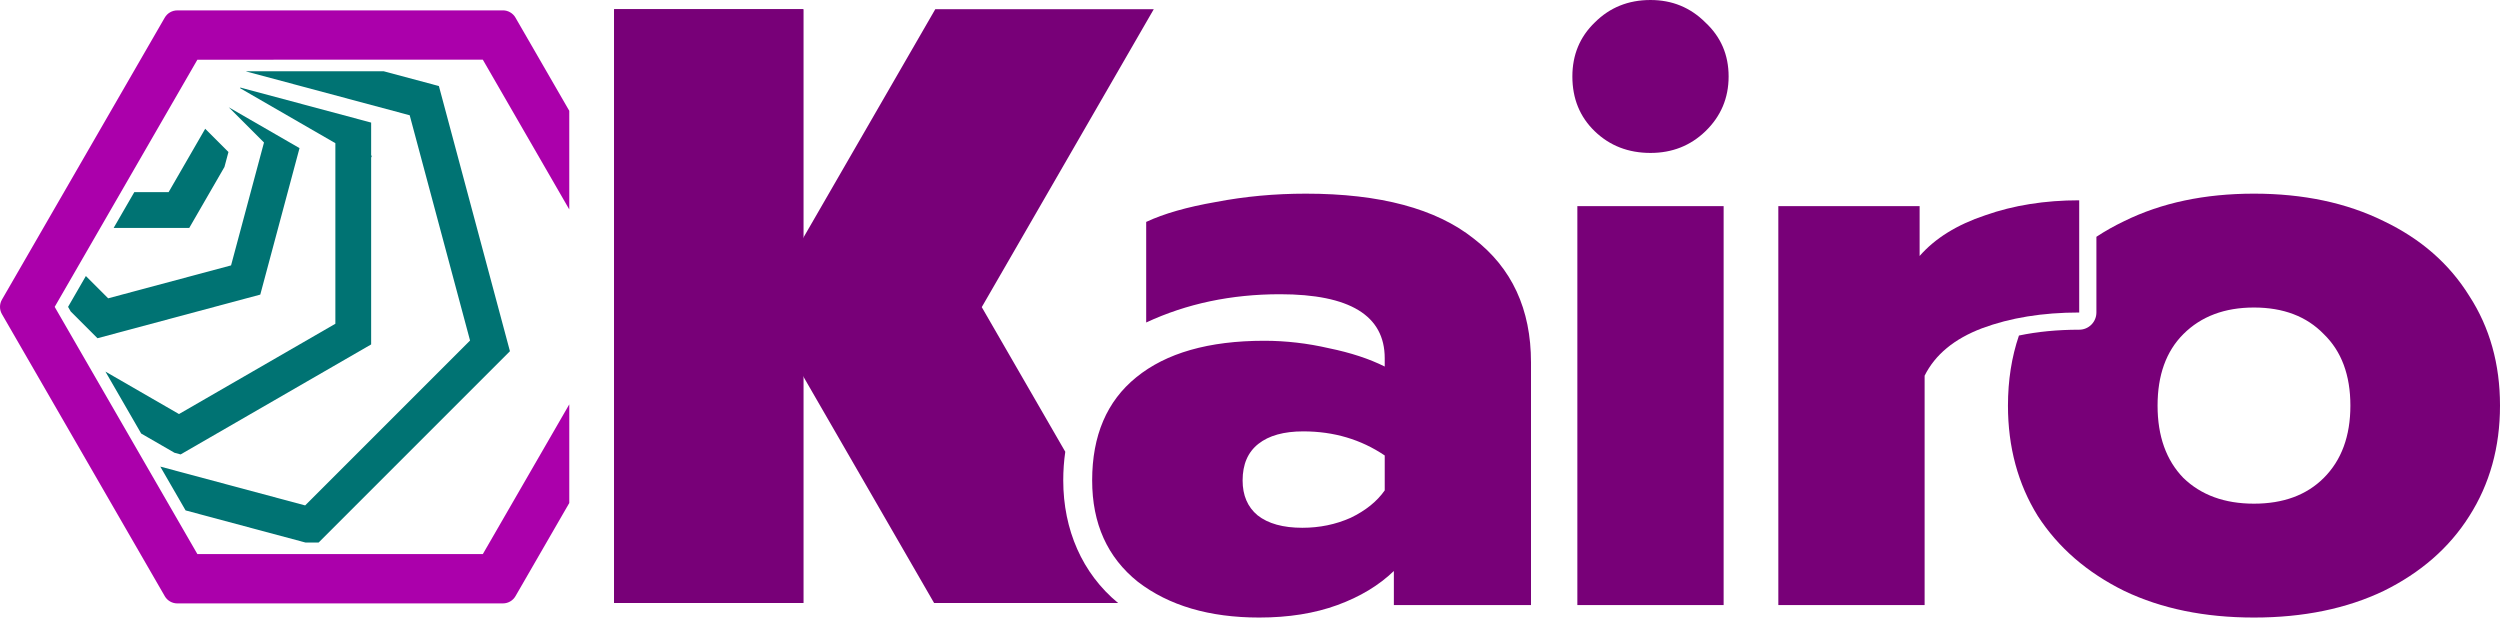
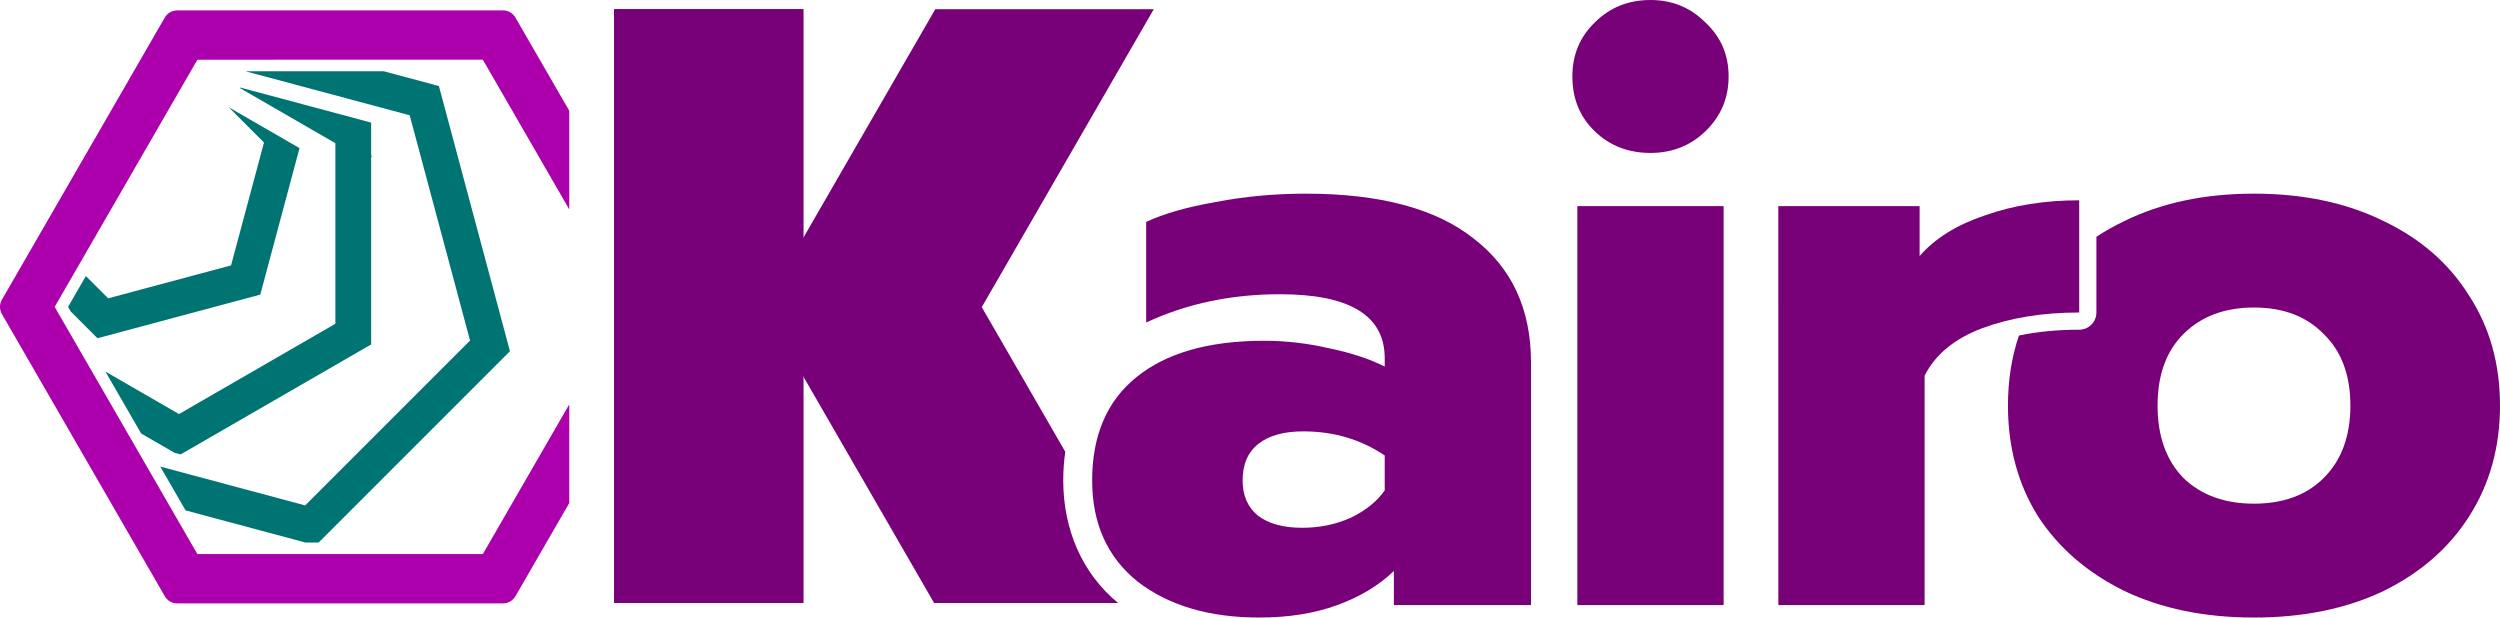
<svg xmlns="http://www.w3.org/2000/svg" width="295.136mm" height="72.904mm" viewBox="0 0 295.136 72.904" version="1.1" id="svg1">
  <defs id="defs1" />
  <g id="layer1" transform="translate(-64.79554,-117.1835)">
    <path id="path94" style="fill:#780078;fill-opacity:1;stroke:none;stroke-width:3.528;stroke-dasharray:none" d="m 175.209,118.272 -20.244,35.064 0.051,0.089 -0.061,0.105 20.114,34.838 h 21.718 c -4.233,-3.492 -6.47,-8.66 -6.47,-14.471 0,-1.156 0.08,-2.286 0.239,-3.38 l -9.859,-17.076 20.305,-35.169 z" />
    <path id="path95" style="fill:#780078;fill-opacity:1;stroke:none;stroke-width:3.528;stroke-dasharray:none" d="m 137.295,118.272 v 70.096 h 22.337 v -70.096 z" />
    <path style="font-weight:bold;font-size:105.095px;font-family:Prompt;-inkscape-font-specification:'Prompt Bold';fill:#780078;fill-opacity:1;stroke-width:7.36" d="m 213.453,190.087 c -5.887,0 -10.662,-1.406 -14.326,-4.219 -3.598,-2.878 -5.397,-6.868 -5.397,-11.971 0,-5.299 1.734,-9.354 5.2,-12.167 3.532,-2.878 8.569,-4.317 15.111,-4.317 2.551,0 5.102,0.294 7.653,0.883 2.551,0.523 4.742,1.243 6.574,2.159 v -0.981 c 0,-5.037 -4.121,-7.555 -12.363,-7.555 -5.756,0 -11.022,1.112 -15.797,3.336 v -11.873 c 2.093,-0.981 4.841,-1.766 8.242,-2.355 3.401,-0.654 6.934,-0.981 10.597,-0.981 8.765,0 15.372,1.766 19.82,5.298 4.514,3.467 6.77,8.34 6.77,14.62 v 28.651 h -16.19 v -4.023 c -1.766,1.701 -3.99,3.042 -6.672,4.023 -2.682,0.981 -5.756,1.472 -9.223,1.472 z m 5.102,-10.597 c 2.028,0 3.925,-0.392 5.691,-1.177 1.766,-0.85 3.107,-1.93 4.023,-3.238 v -4.121 c -2.813,-1.897 -6.018,-2.845 -9.616,-2.845 -2.289,0 -4.056,0.491 -5.298,1.472 -1.243,0.981 -1.864,2.42 -1.864,4.317 0,1.766 0.589,3.14 1.766,4.121 1.243,0.981 3.009,1.472 5.298,1.472 z m 41.089,-44.252 c -2.616,0 -4.808,-0.85 -6.574,-2.551 -1.766,-1.701 -2.649,-3.859 -2.649,-6.476 0,-2.551 0.883,-4.677 2.649,-6.378 1.766,-1.766 3.958,-2.649 6.574,-2.649 2.551,0 4.71,0.883 6.476,2.649 1.832,1.701 2.747,3.827 2.747,6.378 0,2.551 -0.916,4.71 -2.747,6.476 -1.766,1.701 -3.925,2.551 -6.476,2.551 z m -8.635,6.28 h 17.269 v 47.098 h -17.269 z" id="path101" aria-label="airo" />
    <path id="path102" style="font-weight:bold;font-size:105.095px;font-family:Prompt;-inkscape-font-specification:'Prompt Bold';fill:#780078;fill-opacity:1;stroke-width:7.36" d="m 330.888,140.045 c -5.822,0 -10.924,1.08 -15.307,3.238 -1.168,0.558 -2.267,1.176 -3.296,1.855 v 8.938 a 2.032,2.032 0 0 1 -2.031,2.031 c -2.581,0 -4.949,0.233 -7.113,0.688 -0.865,2.541 -1.297,5.297 -1.297,8.271 0,4.906 1.178,9.256 3.533,13.05 2.42,3.729 5.822,6.672 10.204,8.831 4.383,2.093 9.485,3.14 15.307,3.14 5.822,0 10.924,-1.047 15.307,-3.14 4.383,-2.159 7.752,-5.103 10.107,-8.831 2.42,-3.794 3.63,-8.144 3.63,-13.05 0,-4.906 -1.21,-9.223 -3.63,-12.952 -2.355,-3.794 -5.724,-6.737 -10.107,-8.831 -4.383,-2.159 -9.485,-3.238 -15.307,-3.238 z m 0,13.443 c 3.467,0 6.215,1.047 8.242,3.14 2.093,2.028 3.139,4.841 3.139,8.438 0,3.598 -1.046,6.443 -3.139,8.536 -2.028,2.028 -4.776,3.042 -8.242,3.042 -3.467,0 -6.247,-1.014 -8.34,-3.042 -2.028,-2.093 -3.042,-4.939 -3.042,-8.536 0,-3.598 1.014,-6.411 3.042,-8.438 2.093,-2.093 4.873,-3.14 8.34,-3.14 z" />
    <path style="font-weight:bold;font-size:105.095px;font-family:Prompt;-inkscape-font-specification:'Prompt Bold';fill:#780078;fill-opacity:1;stroke-width:7.36" d="m 274.734,141.517 h 16.681 v 5.887 c 1.832,-2.093 4.415,-3.696 7.752,-4.808 3.336,-1.177 7.032,-1.766 11.088,-1.766 v 13.246 c -4.317,0 -8.144,0.621 -11.48,1.864 -3.271,1.243 -5.527,3.107 -6.77,5.593 v 27.081 h -17.269 z" id="path103" aria-label="airo" />
    <path id="path262" style="fill:#780078;fill-opacity:1;stroke:none;stroke-width:3.528;stroke-dasharray:none" d="m 137.295,118.272 v 70.096 h 22.337 v -70.096 z" />
    <path id="path263" style="baseline-shift:baseline;display:inline;overflow:visible;vector-effect:none;fill:#ab00ab;fill-opacity:1;stroke-width:0.909;enable-background:accumulate;stop-color:#000000" d="m 124.173,118.408 5e-4,5.2e-4 -0.001,0.002 -38.447,-5.2e-4 c -0.609,3e-4 -1.175,0.326 -1.479,0.853 l -19.223,33.296 c -0.304,0.527 -0.304,1.181 5e-4,1.708 l 19.223,33.296 -5e-4,0.002 c 0.304,0.527 0.87,0.853 1.478,0.854 v -0.002 l 38.447,5.2e-4 c 0.609,-3.2e-4 1.175,-0.326 1.479,-0.854 l 6.351,-11 v -11.643 l -10.205,17.675 -33.698,10e-4 -16.848,-29.184 16.847,-29.181 33.698,-0.001 10.205,17.676 v -11.642 l -6.352,-11.001 v -0.002 c -0.152,-0.263 -0.371,-0.477 -0.626,-0.624 -0.256,-0.148 -0.549,-0.23 -0.853,-0.23 z" />
    <path id="path264" style="baseline-shift:baseline;display:inline;overflow:visible;vector-effect:none;fill:#007373;fill-opacity:1;stroke-width:0.909;enable-background:accumulate;stop-color:#000000" d="m 93.866,125.598 v 0.023 l 19.296,5.17 7.125,26.592 -19.467,19.467 -17.101,-4.583 2.986,5.172 14.142,3.79 1.566,-4.7e-4 22.583,-22.583 -8.387,-31.304 -6.508,-1.743 z" />
    <path id="path265" style="baseline-shift:baseline;display:inline;overflow:visible;vector-effect:none;fill:#007373;fill-opacity:1;stroke-width:0.909;enable-background:accumulate;stop-color:#000000" d="m 93.176,127.513 -0.034,0.083 11.245,6.491 v 21.318 l -18.461,10.659 -8.685,-5.013 4.222,7.313 3.934,2.272 0.723,0.194 22.491,-12.985 v -22.095 c 0.078,0.002 0.084,-0.083 0,-0.278 v -3.816 l -15.268,-4.09 a 2.012,2.012 0 0 1 -0.166,-0.052 z" />
    <path id="path266" style="baseline-shift:baseline;display:inline;overflow:visible;vector-effect:none;fill:#007373;fill-opacity:1;stroke-width:0.909;enable-background:accumulate;stop-color:#000000" d="m 91.802,129.848 4.159,4.159 -3.888,14.508 -14.508,3.886 -2.632,-2.631 -2.102,3.641 0.312,0.541 3.16,3.161 19.22,-5.15 4.632,-17.293 -8.323,-4.804 c -0.01,-0.005 -0.02,-0.012 -0.03,-0.018 z" />
-     <path id="path267" style="baseline-shift:baseline;display:inline;overflow:visible;vector-effect:none;fill:#007373;fill-opacity:1;stroke-width:0.909;enable-background:accumulate;stop-color:#000000" d="M 89.023 132.382 L 84.7 139.868 L 80.65 139.868 L 78.212 144.091 L 87.138 144.091 L 91.293 136.895 L 91.765 135.131 L 89.142 132.508 A 3.762 3.762 0 0 1 89.023 132.382 z " />
  </g>
</svg>
